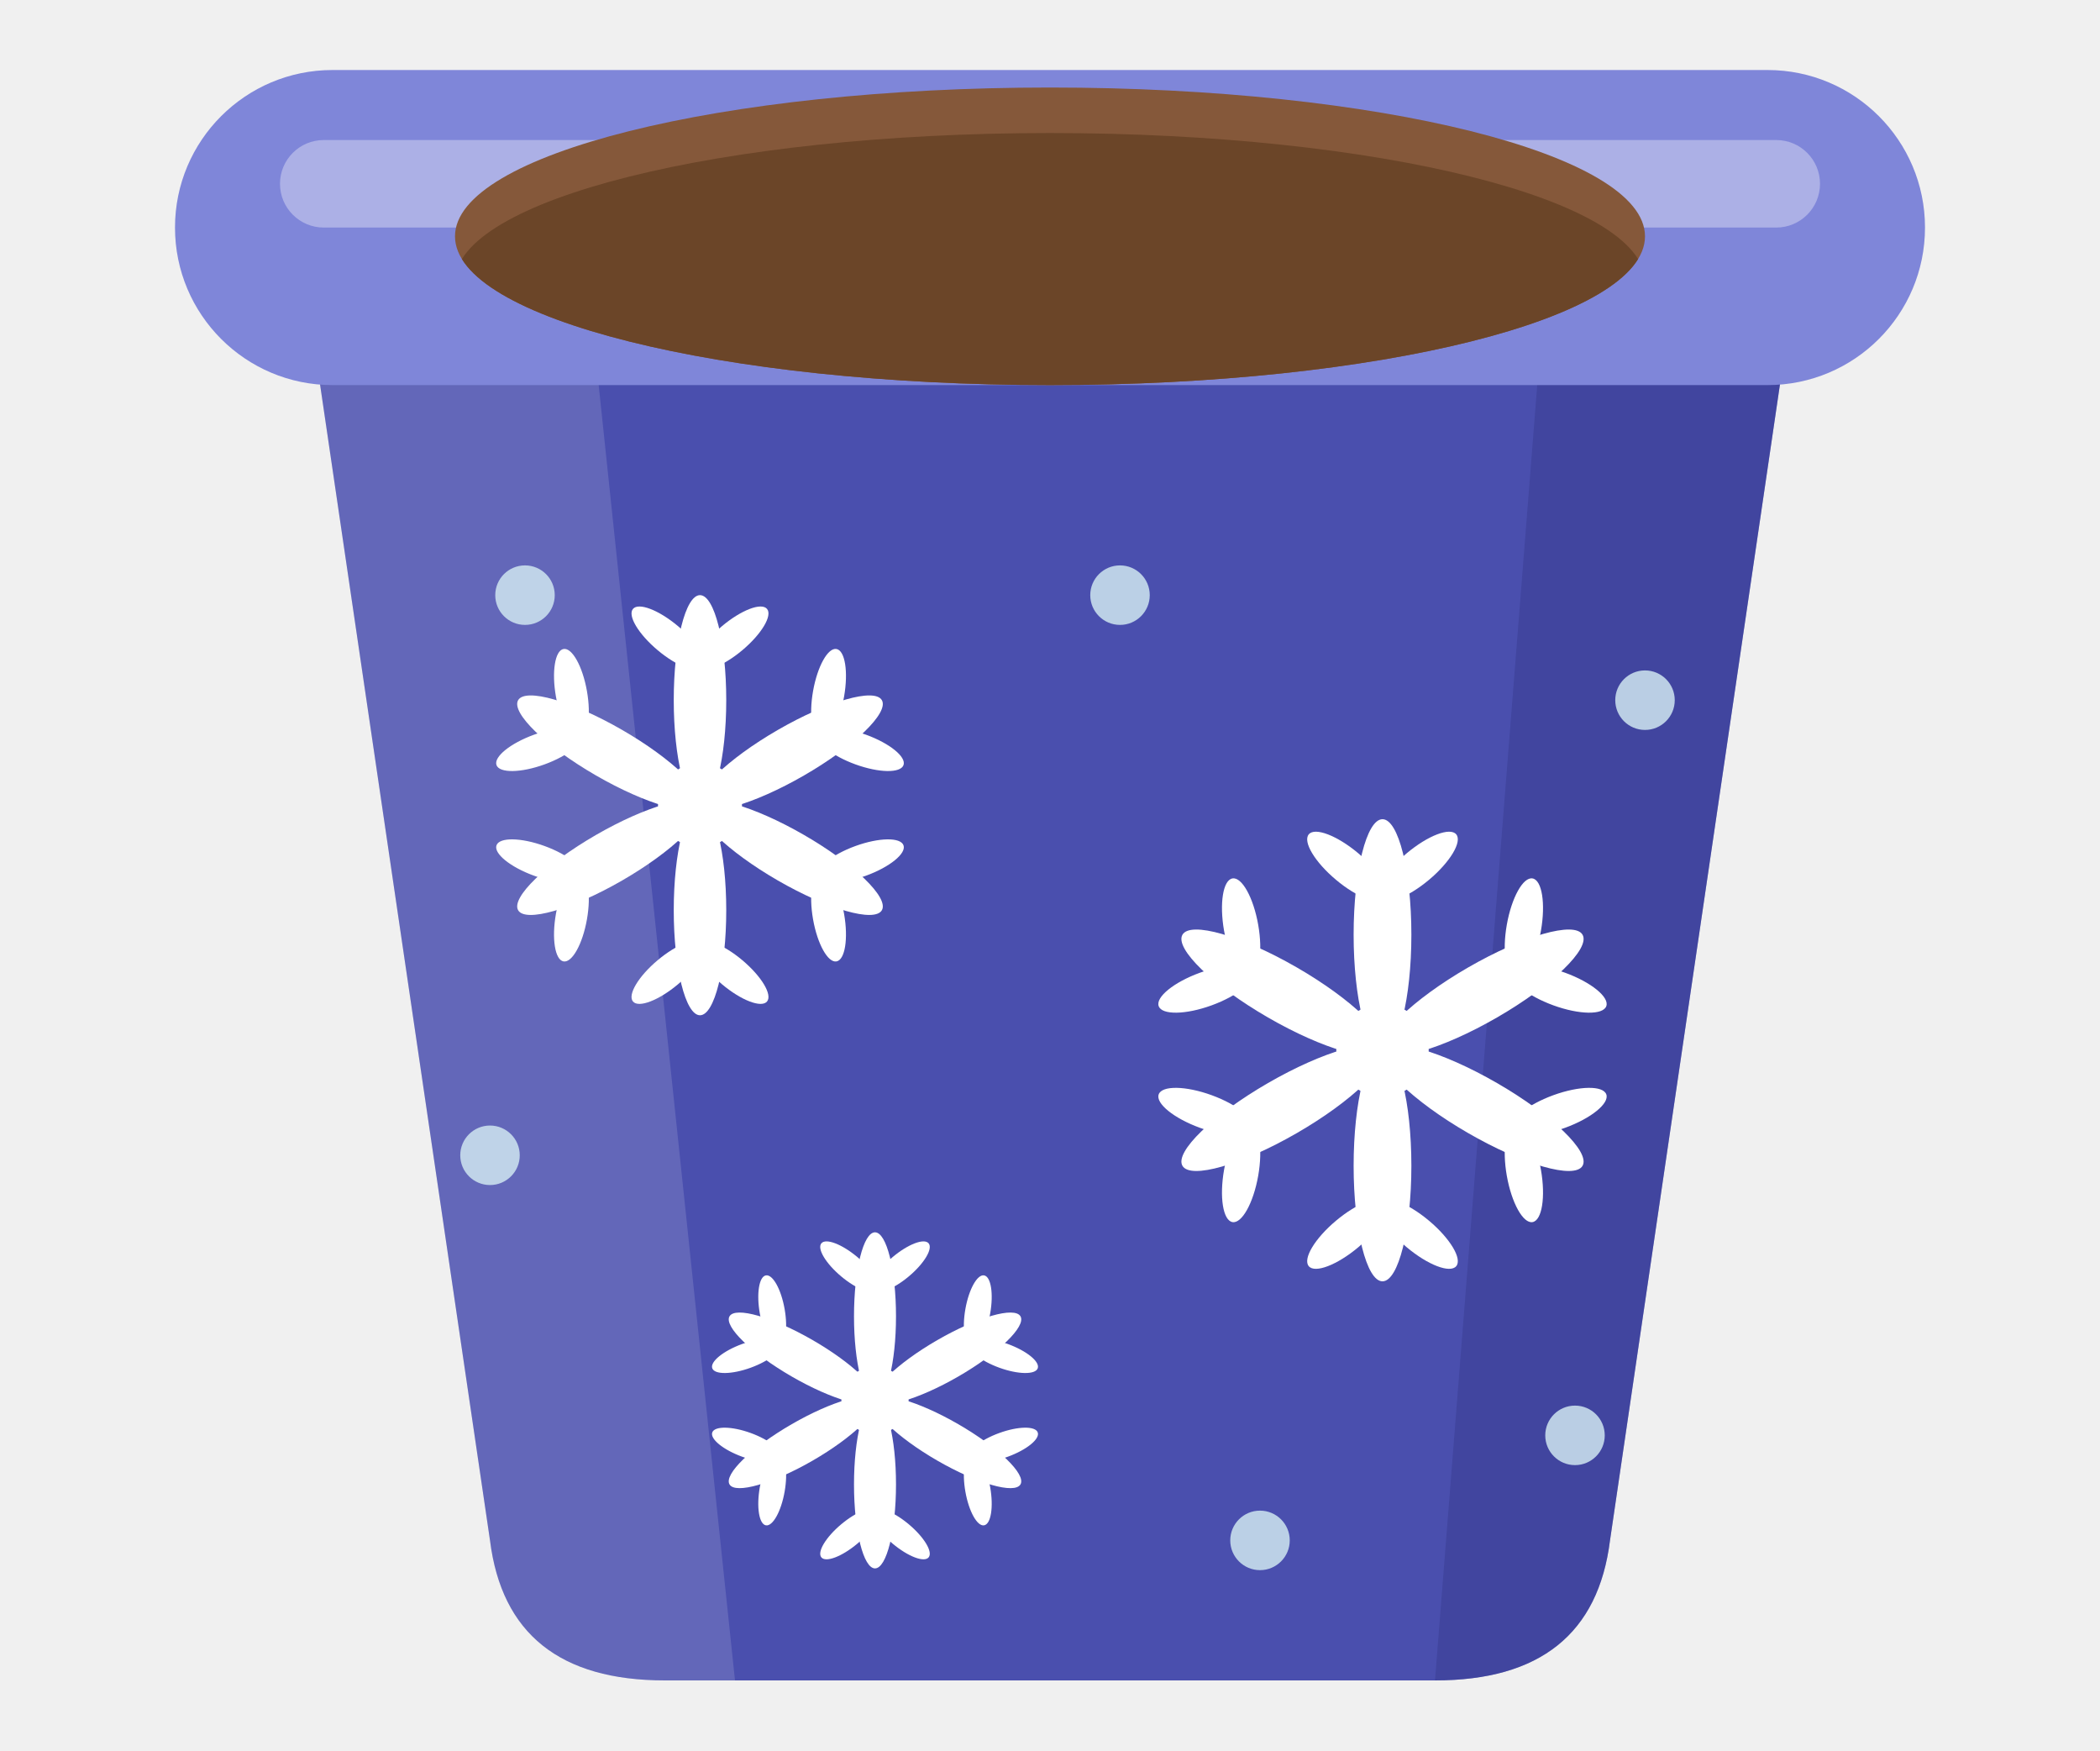
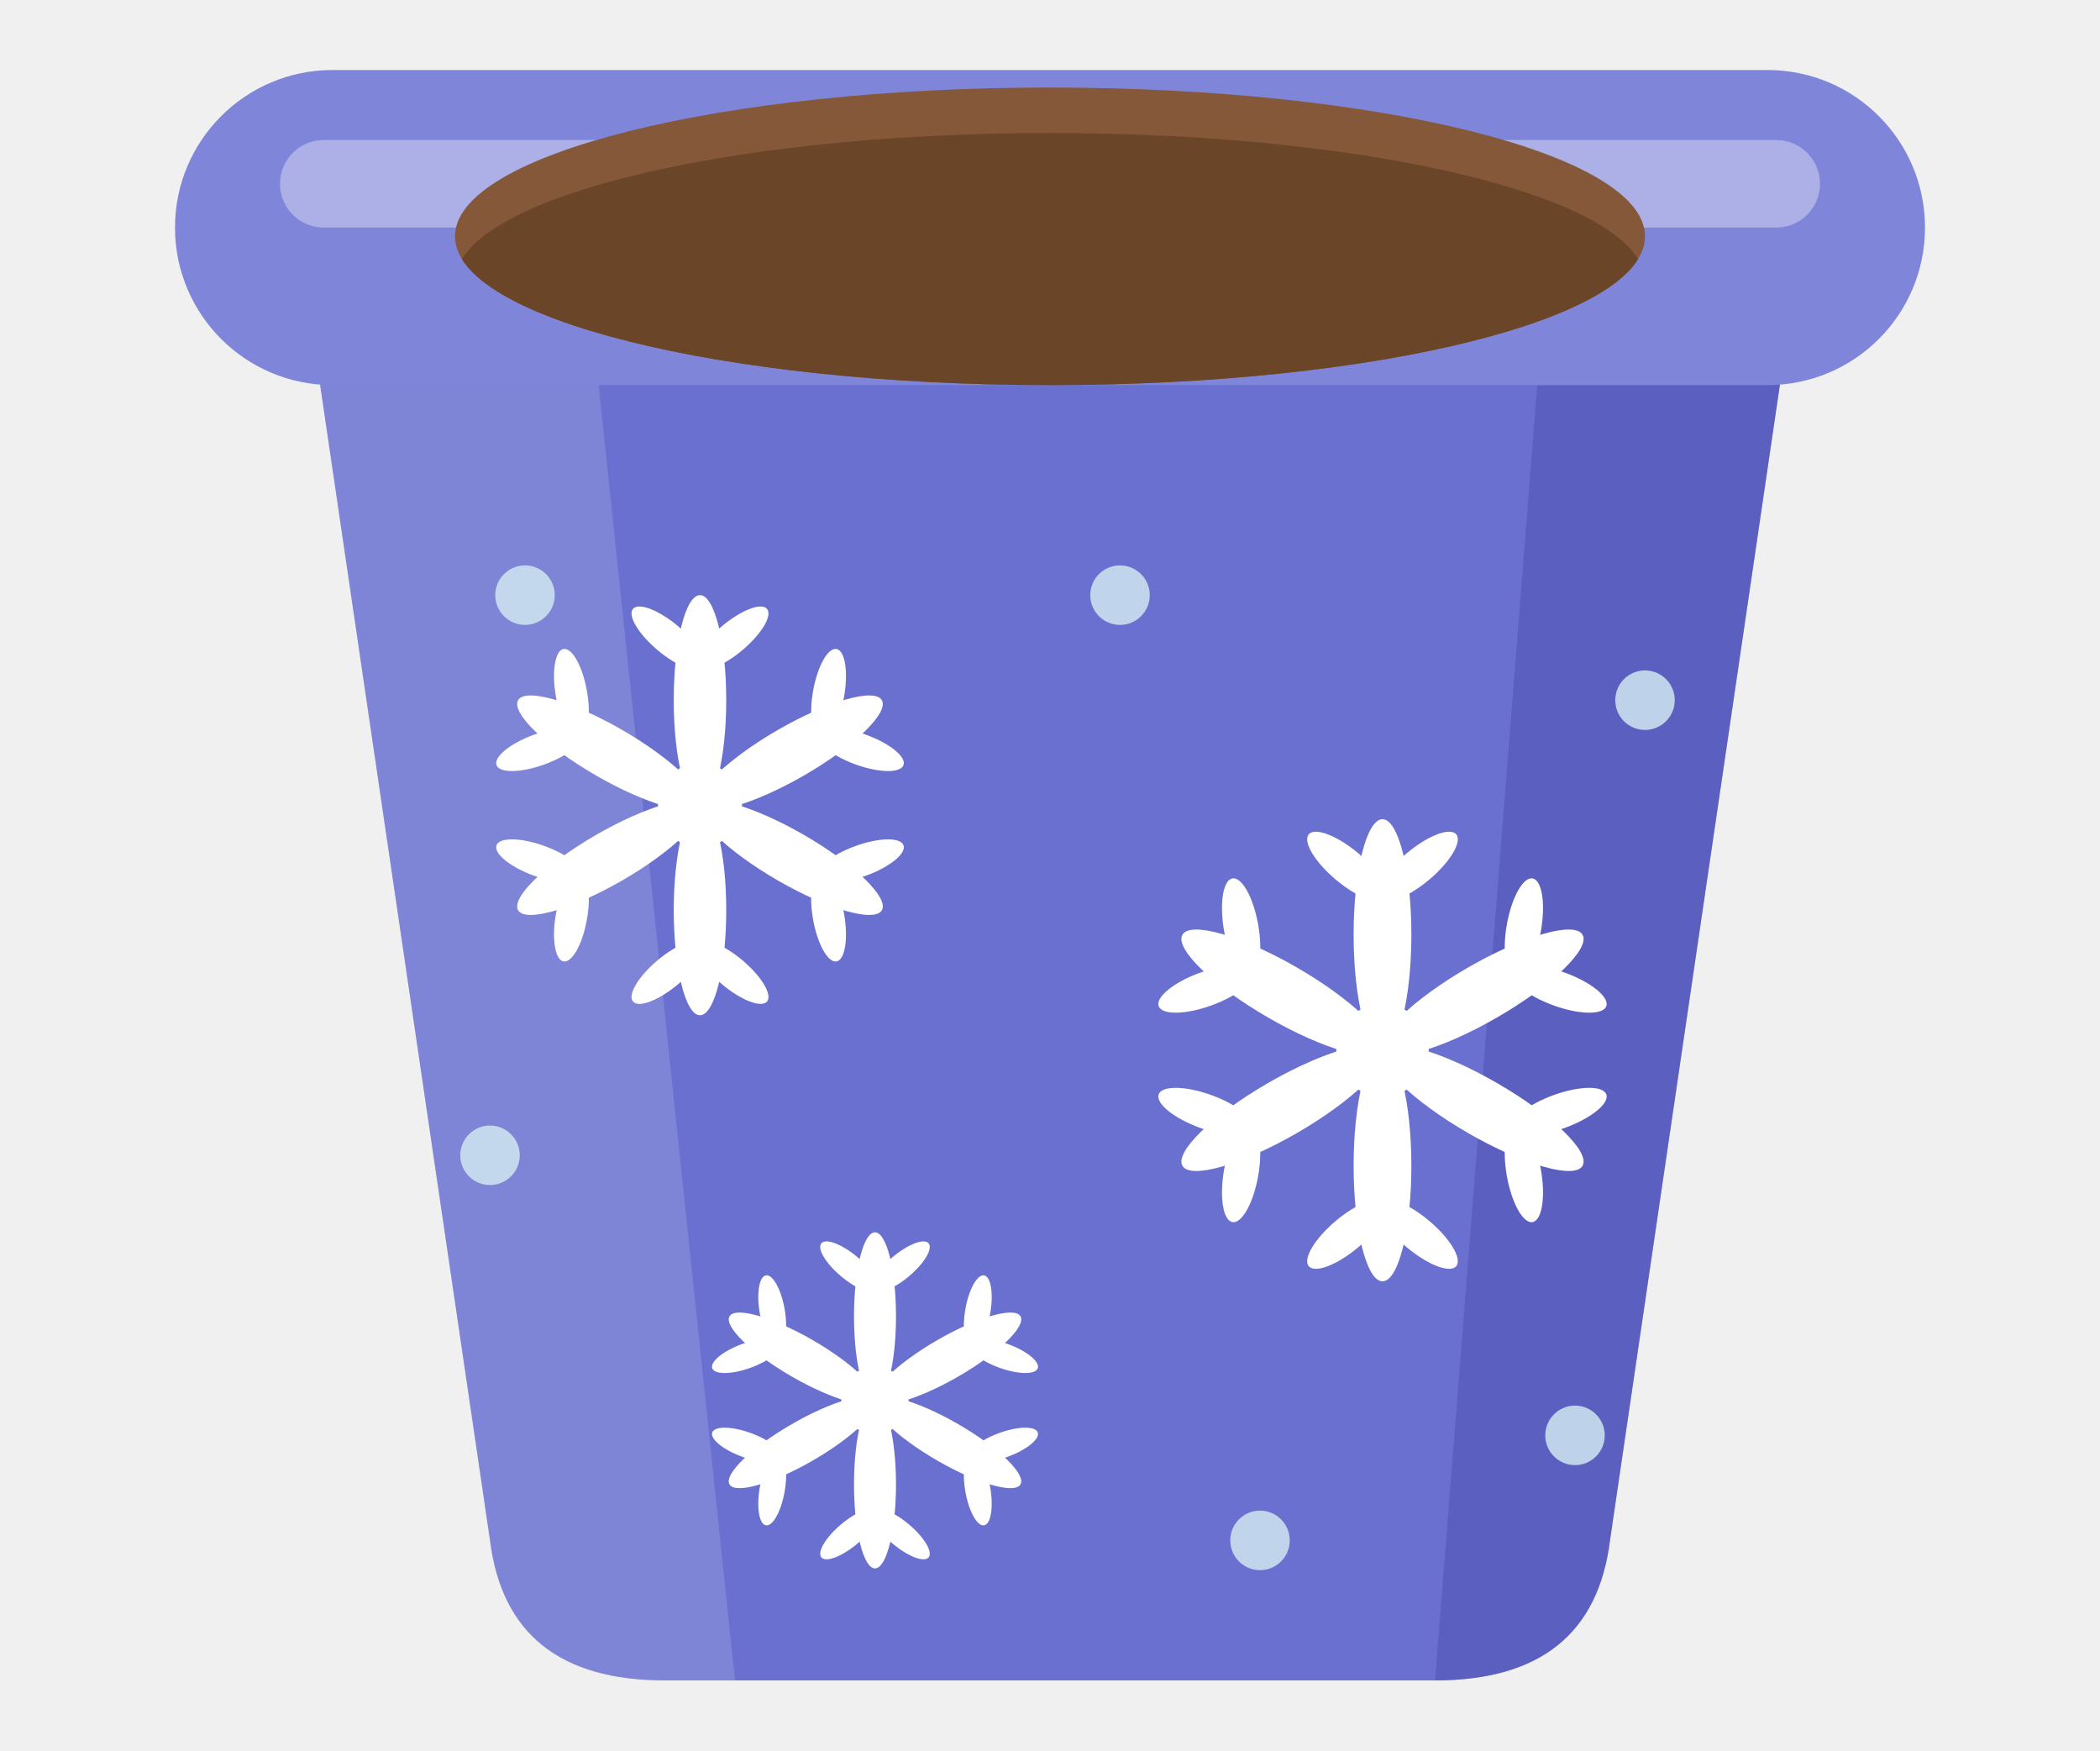
<svg xmlns="http://www.w3.org/2000/svg" viewBox="0 0 120 100" width="120" height="100">
  <defs>
    <clipPath id="pb12">
      <path d="M18 20 L102 20 L92 88 Q91 96 82 96 L38 96 Q29 96 28 88 Z" />
    </clipPath>
  </defs>
-   <path d="M18 20 L102 20 L92 88 Q91 96 82 96 L38 96 Q29 96 28 88 Z" fill="#4A4FAE" />
+   <path d="M18 20 L102 20 L92 88 Q91 96 82 96 L38 96 Q29 96 28 88 Z" fill="#6A70D0" />
  <g clip-path="url(#pb12)">
    <path d="M18 20 L34 20 L42 96 L38 96 Q29 96 28 88 Z" fill="#FFFFFF" fill-opacity="0.14" />
-     <path d="M102 20 L88 20 L82 96 Q91 96 92 88 Z" fill="#363A8C" fill-opacity="0.45" />
+     <path d="M102 20 L88 20 L82 96 Q91 96 92 88 Z" fill="#4A4FAE" fill-opacity="0.45" />
    <g>
      <ellipse cx="0" cy="-6" rx="1.5" ry="6" transform="translate(40 46) rotate(0)" fill="#FFFFFF" />
      <ellipse cx="0" cy="-6" rx="1.5" ry="6" transform="translate(40 46) rotate(60)" fill="#FFFFFF" />
      <ellipse cx="0" cy="-6" rx="1.5" ry="6" transform="translate(40 46) rotate(120)" fill="#FFFFFF" />
      <ellipse cx="0" cy="-6" rx="1.5" ry="6" transform="translate(40 46) rotate(180)" fill="#FFFFFF" />
      <ellipse cx="0" cy="-6" rx="1.5" ry="6" transform="translate(40 46) rotate(240)" fill="#FFFFFF" />
      <ellipse cx="0" cy="-6" rx="1.5" ry="6" transform="translate(40 46) rotate(300)" fill="#FFFFFF" />
      <circle cx="40" cy="46" r="2.4" fill="#FFFFFF" />
      <ellipse cx="0" cy="-2.4" rx="0.9" ry="2.6" transform="translate(40 38) rotate(-50)" fill="#FFFFFF" />
      <ellipse cx="0" cy="-2.4" rx="0.9" ry="2.6" transform="translate(40 38) rotate(50)" fill="#FFFFFF" />
      <ellipse cx="0" cy="-2.4" rx="0.9" ry="2.6" transform="translate(46.93 42) rotate(10)" fill="#FFFFFF" />
      <ellipse cx="0" cy="-2.4" rx="0.9" ry="2.6" transform="translate(46.93 42) rotate(110)" fill="#FFFFFF" />
      <ellipse cx="0" cy="-2.4" rx="0.9" ry="2.6" transform="translate(46.93 50) rotate(70)" fill="#FFFFFF" />
      <ellipse cx="0" cy="-2.4" rx="0.9" ry="2.6" transform="translate(46.93 50) rotate(170)" fill="#FFFFFF" />
      <ellipse cx="0" cy="-2.4" rx="0.9" ry="2.6" transform="translate(40 54) rotate(130)" fill="#FFFFFF" />
      <ellipse cx="0" cy="-2.4" rx="0.9" ry="2.6" transform="translate(40 54) rotate(230)" fill="#FFFFFF" />
      <ellipse cx="0" cy="-2.4" rx="0.9" ry="2.6" transform="translate(33.07 50) rotate(190)" fill="#FFFFFF" />
      <ellipse cx="0" cy="-2.4" rx="0.9" ry="2.6" transform="translate(33.07 50) rotate(290)" fill="#FFFFFF" />
      <ellipse cx="0" cy="-2.4" rx="0.9" ry="2.6" transform="translate(33.07 42) rotate(250)" fill="#FFFFFF" />
      <ellipse cx="0" cy="-2.4" rx="0.9" ry="2.6" transform="translate(33.07 42) rotate(350)" fill="#FFFFFF" />
      <ellipse cx="0" cy="-6.6" rx="1.65" ry="6.6" transform="translate(79 60) rotate(0)" fill="#FFFFFF" />
      <ellipse cx="0" cy="-6.6" rx="1.65" ry="6.6" transform="translate(79 60) rotate(60)" fill="#FFFFFF" />
      <ellipse cx="0" cy="-6.6" rx="1.65" ry="6.6" transform="translate(79 60) rotate(120)" fill="#FFFFFF" />
      <ellipse cx="0" cy="-6.6" rx="1.65" ry="6.6" transform="translate(79 60) rotate(180)" fill="#FFFFFF" />
      <ellipse cx="0" cy="-6.6" rx="1.65" ry="6.6" transform="translate(79 60) rotate(240)" fill="#FFFFFF" />
      <ellipse cx="0" cy="-6.6" rx="1.65" ry="6.6" transform="translate(79 60) rotate(300)" fill="#FFFFFF" />
      <circle cx="79" cy="60" r="2.64" fill="#FFFFFF" />
      <ellipse cx="0" cy="-2.64" rx="0.99" ry="2.86" transform="translate(79 51.2) rotate(-50)" fill="#FFFFFF" />
      <ellipse cx="0" cy="-2.64" rx="0.99" ry="2.86" transform="translate(79 51.2) rotate(50)" fill="#FFFFFF" />
      <ellipse cx="0" cy="-2.64" rx="0.99" ry="2.86" transform="translate(86.62 55.6) rotate(10)" fill="#FFFFFF" />
      <ellipse cx="0" cy="-2.64" rx="0.99" ry="2.86" transform="translate(86.62 55.6) rotate(110)" fill="#FFFFFF" />
      <ellipse cx="0" cy="-2.64" rx="0.99" ry="2.86" transform="translate(86.62 64.4) rotate(70)" fill="#FFFFFF" />
      <ellipse cx="0" cy="-2.64" rx="0.99" ry="2.86" transform="translate(86.62 64.4) rotate(170)" fill="#FFFFFF" />
      <ellipse cx="0" cy="-2.64" rx="0.99" ry="2.86" transform="translate(79 68.8) rotate(130)" fill="#FFFFFF" />
      <ellipse cx="0" cy="-2.64" rx="0.99" ry="2.86" transform="translate(79 68.8) rotate(230)" fill="#FFFFFF" />
      <ellipse cx="0" cy="-2.64" rx="0.99" ry="2.86" transform="translate(71.38 64.4) rotate(190)" fill="#FFFFFF" />
      <ellipse cx="0" cy="-2.64" rx="0.99" ry="2.86" transform="translate(71.38 64.4) rotate(290)" fill="#FFFFFF" />
      <ellipse cx="0" cy="-2.64" rx="0.99" ry="2.86" transform="translate(71.38 55.6) rotate(250)" fill="#FFFFFF" />
      <ellipse cx="0" cy="-2.64" rx="0.99" ry="2.86" transform="translate(71.38 55.6) rotate(350)" fill="#FFFFFF" />
      <ellipse cx="0" cy="-4.8" rx="1.2" ry="4.8" transform="translate(50 80) rotate(0)" fill="#FFFFFF" />
      <ellipse cx="0" cy="-4.8" rx="1.2" ry="4.8" transform="translate(50 80) rotate(60)" fill="#FFFFFF" />
      <ellipse cx="0" cy="-4.8" rx="1.2" ry="4.8" transform="translate(50 80) rotate(120)" fill="#FFFFFF" />
      <ellipse cx="0" cy="-4.8" rx="1.2" ry="4.8" transform="translate(50 80) rotate(180)" fill="#FFFFFF" />
      <ellipse cx="0" cy="-4.8" rx="1.2" ry="4.8" transform="translate(50 80) rotate(240)" fill="#FFFFFF" />
      <ellipse cx="0" cy="-4.8" rx="1.2" ry="4.8" transform="translate(50 80) rotate(300)" fill="#FFFFFF" />
      <circle cx="50" cy="80" r="1.92" fill="#FFFFFF" />
      <ellipse cx="0" cy="-1.92" rx="0.72" ry="2.08" transform="translate(50 73.6) rotate(-50)" fill="#FFFFFF" />
      <ellipse cx="0" cy="-1.92" rx="0.72" ry="2.08" transform="translate(50 73.6) rotate(50)" fill="#FFFFFF" />
      <ellipse cx="0" cy="-1.92" rx="0.72" ry="2.08" transform="translate(55.54 76.8) rotate(10)" fill="#FFFFFF" />
      <ellipse cx="0" cy="-1.92" rx="0.72" ry="2.08" transform="translate(55.54 76.8) rotate(110)" fill="#FFFFFF" />
      <ellipse cx="0" cy="-1.92" rx="0.72" ry="2.08" transform="translate(55.54 83.2) rotate(70)" fill="#FFFFFF" />
      <ellipse cx="0" cy="-1.92" rx="0.72" ry="2.08" transform="translate(55.54 83.2) rotate(170)" fill="#FFFFFF" />
      <ellipse cx="0" cy="-1.92" rx="0.72" ry="2.08" transform="translate(50 86.4) rotate(130)" fill="#FFFFFF" />
      <ellipse cx="0" cy="-1.92" rx="0.72" ry="2.08" transform="translate(50 86.4) rotate(230)" fill="#FFFFFF" />
      <ellipse cx="0" cy="-1.92" rx="0.72" ry="2.08" transform="translate(44.46 83.2) rotate(190)" fill="#FFFFFF" />
      <ellipse cx="0" cy="-1.92" rx="0.72" ry="2.08" transform="translate(44.46 83.2) rotate(290)" fill="#FFFFFF" />
      <ellipse cx="0" cy="-1.92" rx="0.72" ry="2.08" transform="translate(44.46 76.8) rotate(250)" fill="#FFFFFF" />
      <ellipse cx="0" cy="-1.92" rx="0.72" ry="2.08" transform="translate(44.46 76.8) rotate(350)" fill="#FFFFFF" />
      <g opacity="0.85">
        <circle cx="28" cy="66" r="1.7" fill="#CFE6F0" />
      </g>
      <g opacity="0.85">
        <circle cx="64" cy="34" r="1.7" fill="#CFE6F0" />
      </g>
      <g opacity="0.85">
        <circle cx="94" cy="40" r="1.7" fill="#CFE6F0" />
      </g>
      <g opacity="0.85">
        <circle cx="72" cy="88" r="1.7" fill="#CFE6F0" />
      </g>
      <g opacity="0.85">
        <circle cx="90" cy="82" r="1.7" fill="#CFE6F0" />
      </g>
      <g opacity="0.85">
        <circle cx="30" cy="34" r="1.7" fill="#CFE6F0" />
      </g>
    </g>
  </g>
  <rect x="10" y="4" width="100" height="18" rx="9" fill="#7F86D9" />
  <rect x="16" y="8" width="88" height="5" rx="2.5" fill="#FFFFFF" fill-opacity="0.35" />
  <defs>
    <clipPath id="sl13">
      <ellipse cx="60" cy="13.5" rx="34" ry="8.5" />
    </clipPath>
  </defs>
  <ellipse cx="60" cy="13.5" rx="34" ry="8.5" fill="#85583A" />
  <ellipse cx="60" cy="16.1" rx="34" ry="8.5" fill="#6B4528" clip-path="url(#sl13)" />
</svg>
